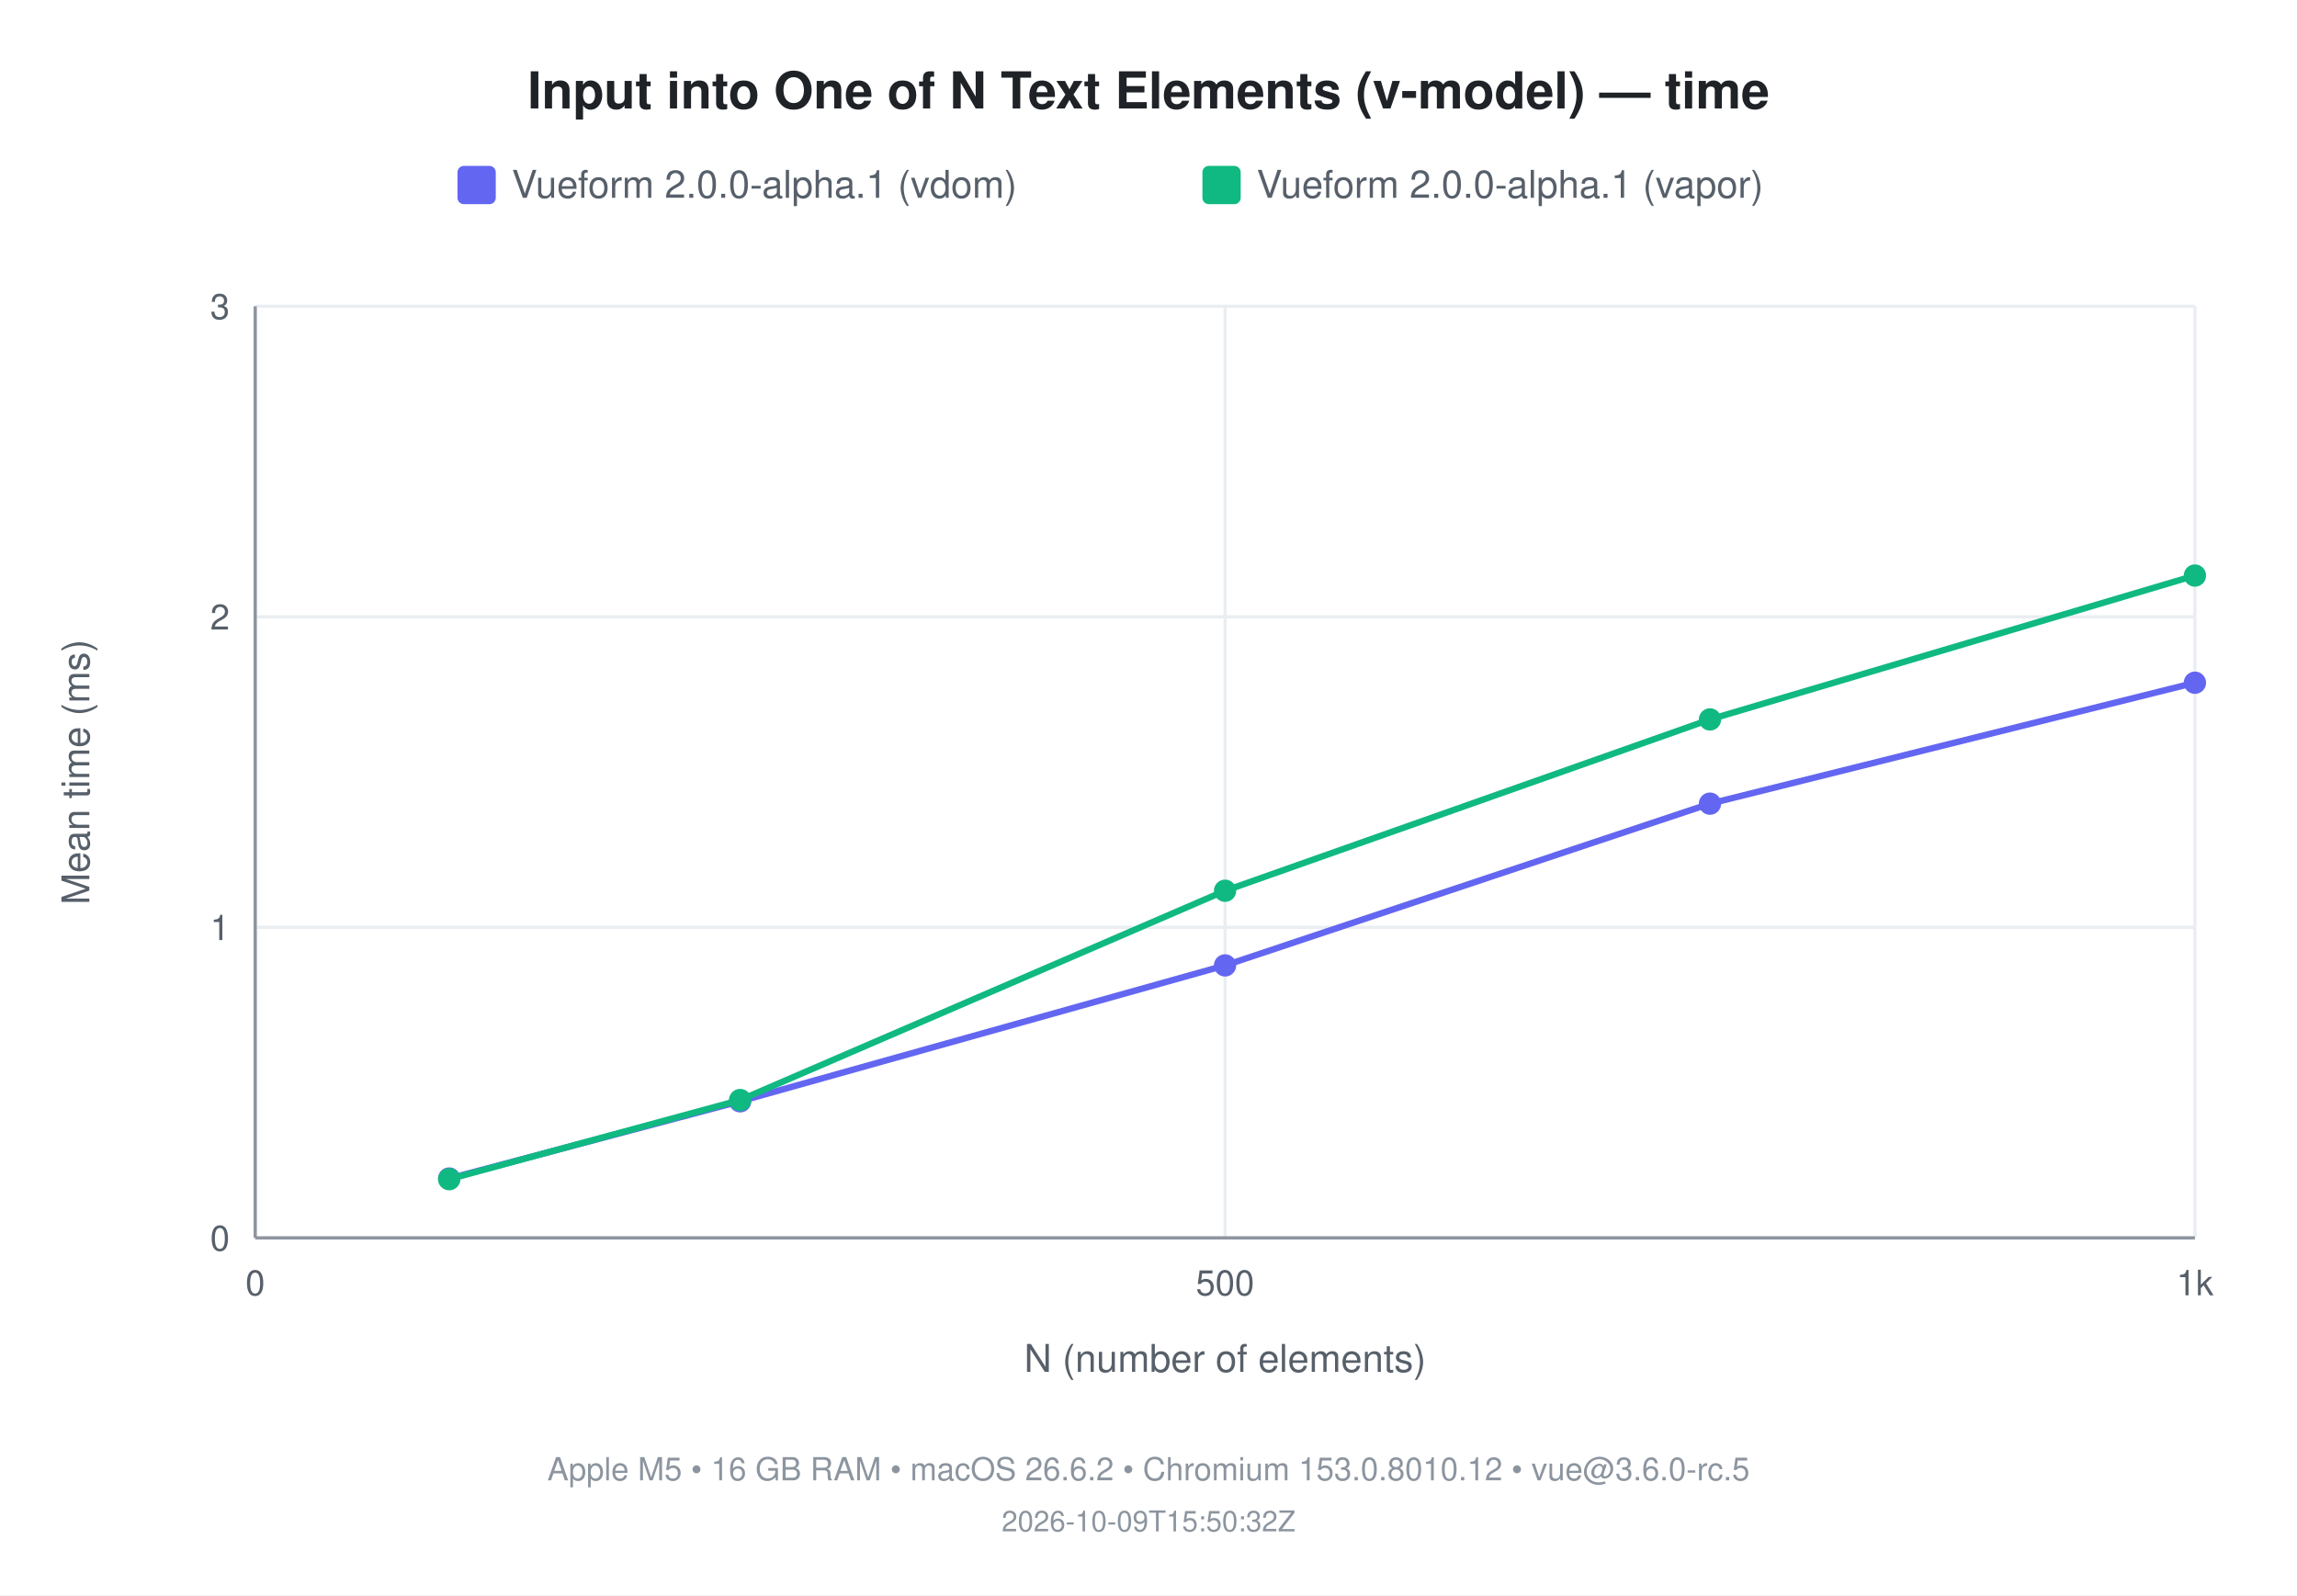
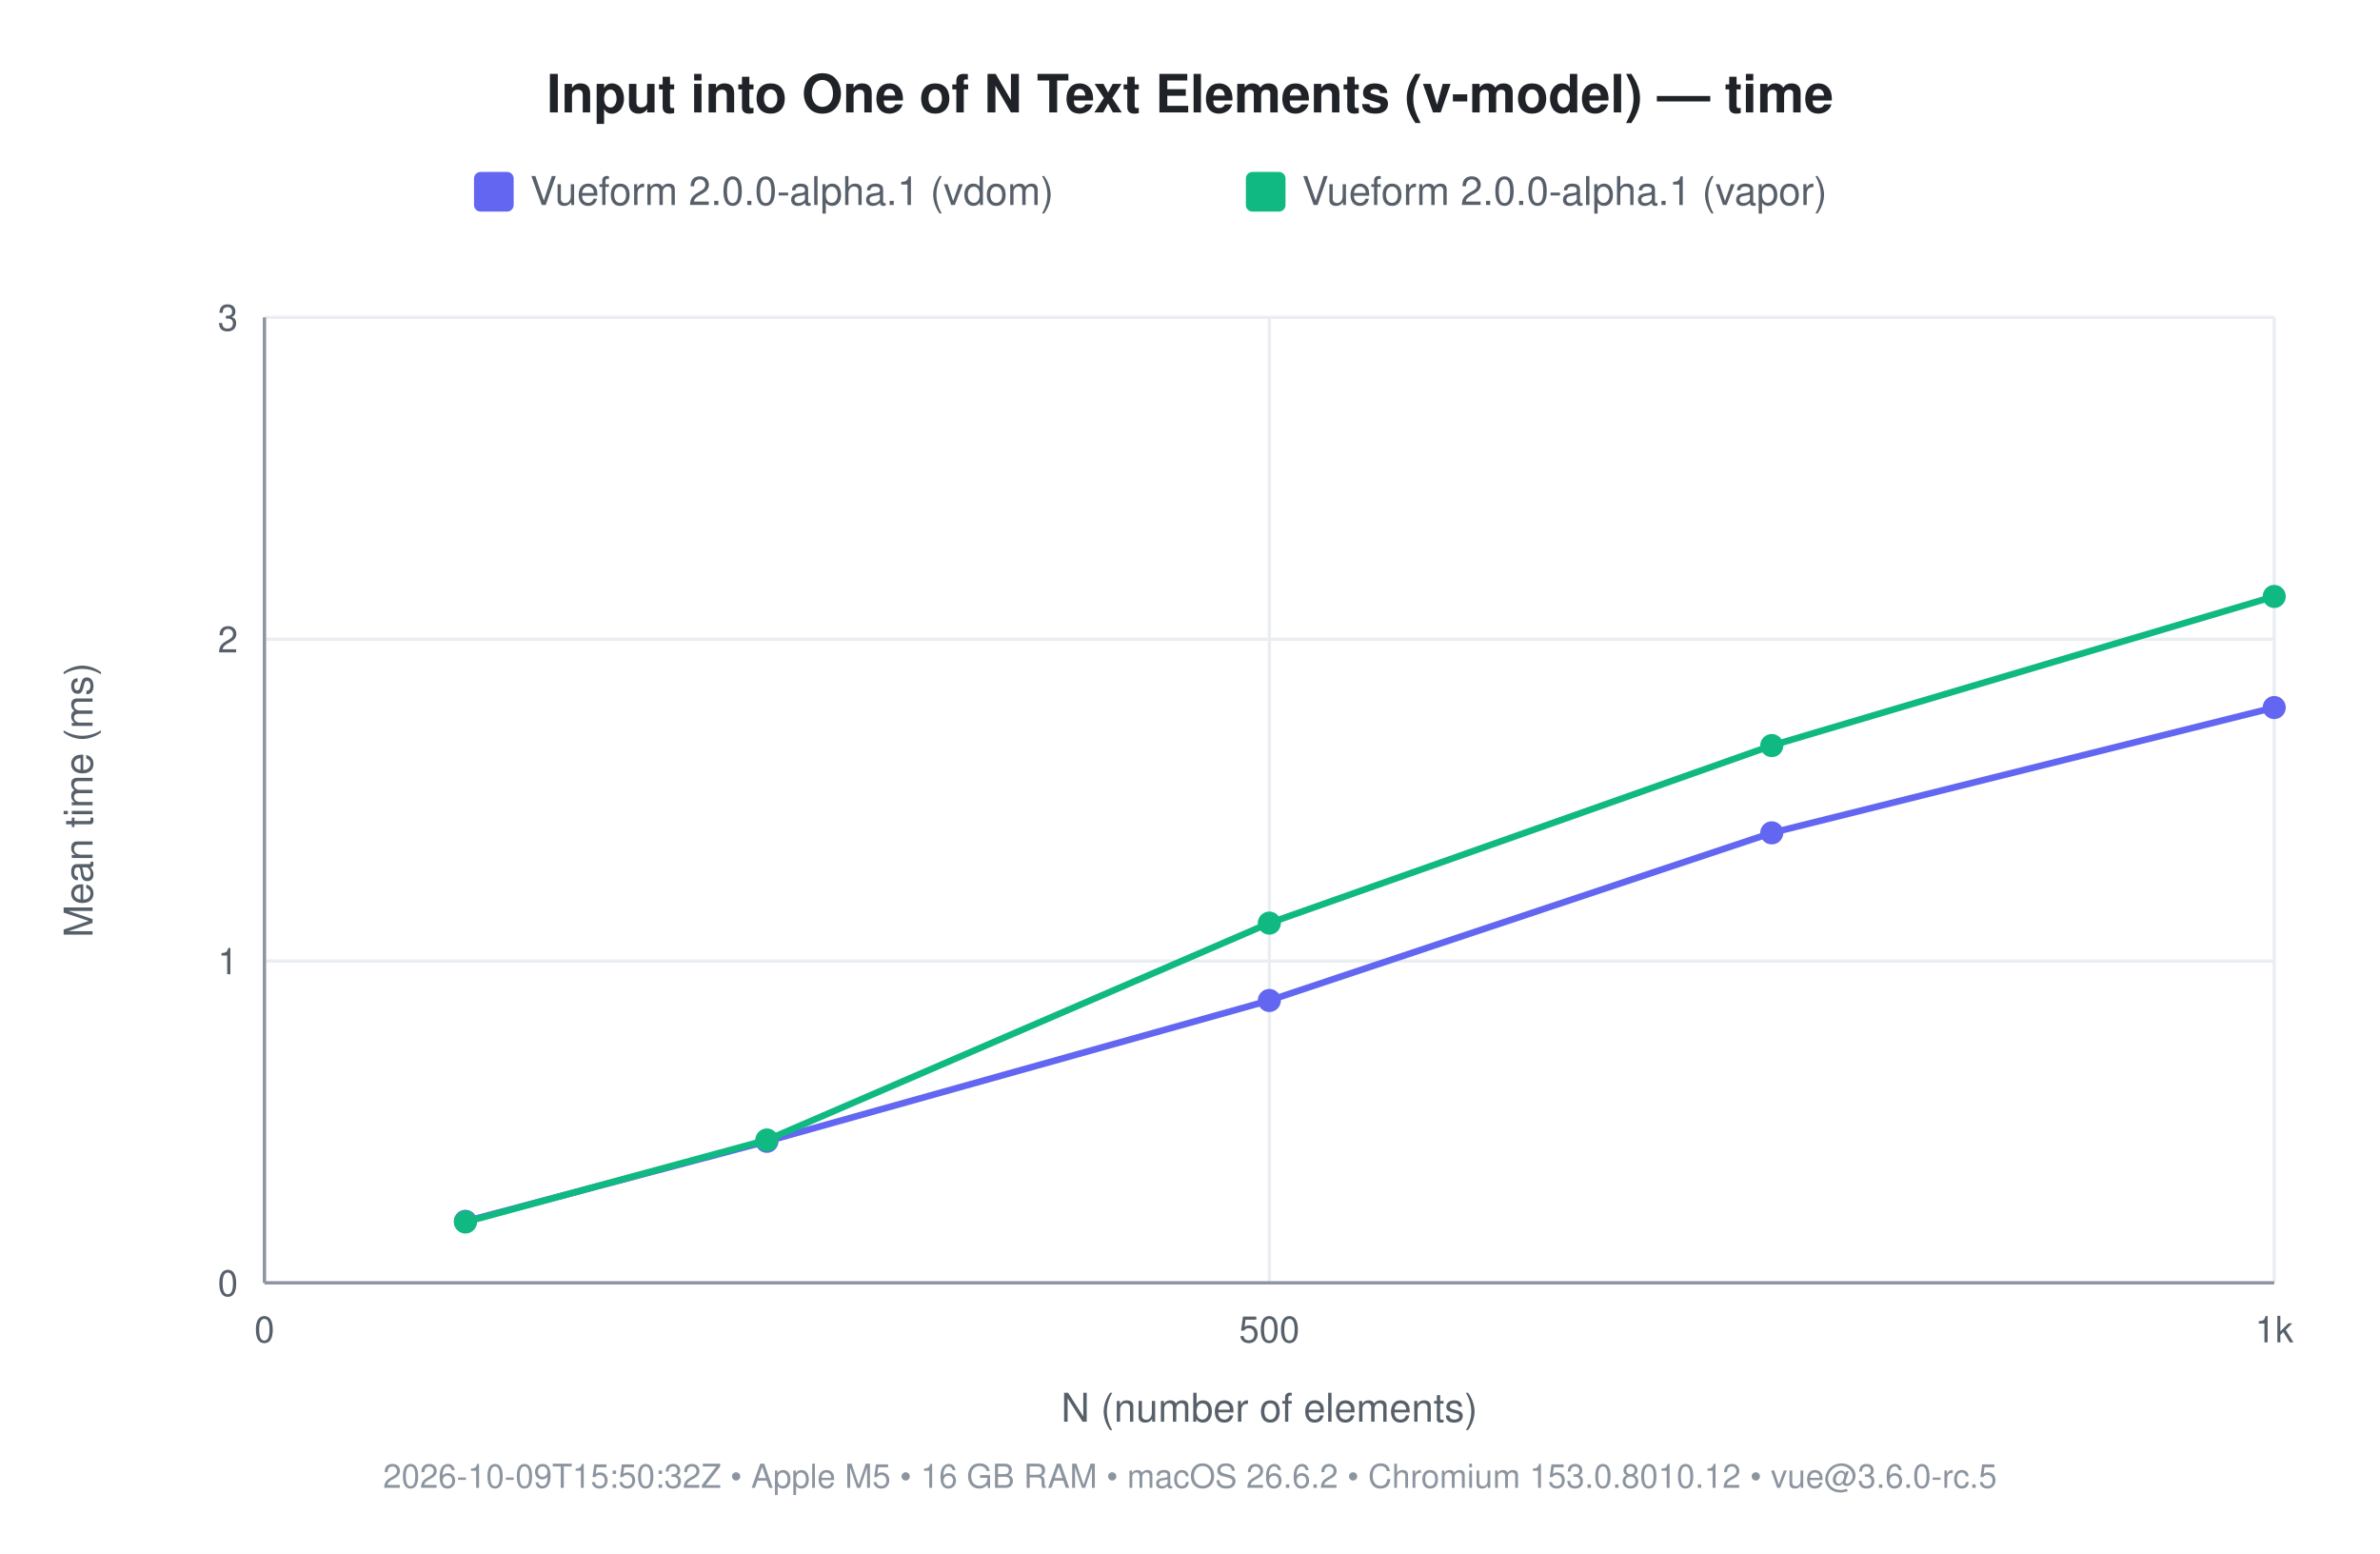
- <svg xmlns="http://www.w3.org/2000/svg" width="720" height="500" viewBox="0 0 720 500" font-family="-apple-system, 'Segoe UI', Helvetica, Arial, sans-serif">
-   <rect width="720" height="500" fill="#ffffff" />
+ <svg xmlns="http://www.w3.org/2000/svg" width="720" height="470" viewBox="0 0 720 470" font-family="-apple-system, 'Segoe UI', Helvetica, Arial, sans-serif">
+   <rect width="720" height="470" fill="#ffffff" />
  <text x="360" y="34" font-size="16" font-weight="600" fill="#1f2328" text-anchor="middle">Input into One of N Text Elements (v-model) — time</text>
  <rect x="143.4" y="52" width="12" height="12" rx="2" fill="#6366f1" />
  <text x="160.4" y="62" font-size="12" fill="#57606a">Vueform 2.0.0-alpha.1 (vdom)</text>
  <rect x="376.9" y="52" width="12" height="12" rx="2" fill="#10b981" />
  <text x="393.9" y="62" font-size="12" fill="#57606a">Vueform 2.0.0-alpha.1 (vapor)</text>
  <line x1="80" y1="388" x2="688" y2="388" stroke="#eaeef2" stroke-width="1" />
  <text x="72" y="392" font-size="11" fill="#57606a" text-anchor="end">0</text>
  <line x1="80" y1="290.667" x2="688" y2="290.667" stroke="#eaeef2" stroke-width="1" />
  <text x="72" y="294.667" font-size="11" fill="#57606a" text-anchor="end">1</text>
  <line x1="80" y1="193.333" x2="688" y2="193.333" stroke="#eaeef2" stroke-width="1" />
  <text x="72" y="197.333" font-size="11" fill="#57606a" text-anchor="end">2</text>
  <line x1="80" y1="96" x2="688" y2="96" stroke="#eaeef2" stroke-width="1" />
  <text x="72" y="100" font-size="11" fill="#57606a" text-anchor="end">3</text>
  <line x1="80" y1="96" x2="80" y2="388" stroke="#eaeef2" stroke-width="1" />
  <text x="80" y="406" font-size="11" fill="#57606a" text-anchor="middle">0</text>
  <line x1="384" y1="96" x2="384" y2="388" stroke="#eaeef2" stroke-width="1" />
  <text x="384" y="406" font-size="11" fill="#57606a" text-anchor="middle">500</text>
  <line x1="688" y1="96" x2="688" y2="388" stroke="#eaeef2" stroke-width="1" />
  <text x="688" y="406" font-size="11" fill="#57606a" text-anchor="middle">1k</text>
  <line x1="80" y1="388" x2="688" y2="388" stroke="#8c959f" stroke-width="1" />
  <line x1="80" y1="96" x2="80" y2="388" stroke="#8c959f" stroke-width="1" />
  <text x="384" y="430" font-size="12" fill="#57606a" text-anchor="middle">N (number of elements)</text>
  <text x="28" y="242" font-size="12" fill="#57606a" text-anchor="middle" transform="rotate(-90 28 242)">Mean time (ms)</text>
-   <text x="360" y="464" font-size="10" fill="#8c959f" text-anchor="middle">Apple M5 • 16 GB RAM • macOS 26.6.2 • Chromium 153.0.8010.12 • vue@3.6.0-rc.5</text>
-   <text x="360" y="480" font-size="9" fill="#8c959f" text-anchor="middle">2026-10-09T15:50:32Z</text>
+   <text x="360" y="450" font-size="10" fill="#8c959f" text-anchor="middle">2026-10-09T15:50:32Z • Apple M5 • 16 GB RAM • macOS 26.6.2 • Chromium 153.0.8010.12 • vue@3.6.0-rc.5</text>
  <polyline points="140.8,369.4 232.0,345.2 384.0,302.6 536.0,251.9 688.0,214.0" fill="none" stroke="#6366f1" stroke-width="2" />
  <circle cx="140.8" cy="369.4" r="3.5" fill="#6366f1" />
  <circle cx="232.0" cy="345.2" r="3.5" fill="#6366f1" />
  <circle cx="384.0" cy="302.6" r="3.5" fill="#6366f1" />
  <circle cx="536.0" cy="251.9" r="3.5" fill="#6366f1" />
  <circle cx="688.0" cy="214.0" r="3.5" fill="#6366f1" />
  <polyline points="140.8,369.6 232.0,344.8 384.0,279.2 536.0,225.5 688.0,180.4" fill="none" stroke="#10b981" stroke-width="2" />
  <circle cx="140.8" cy="369.6" r="3.5" fill="#10b981" />
  <circle cx="232.0" cy="344.8" r="3.5" fill="#10b981" />
  <circle cx="384.0" cy="279.2" r="3.5" fill="#10b981" />
  <circle cx="536.0" cy="225.5" r="3.5" fill="#10b981" />
  <circle cx="688.0" cy="180.4" r="3.5" fill="#10b981" />
</svg>
